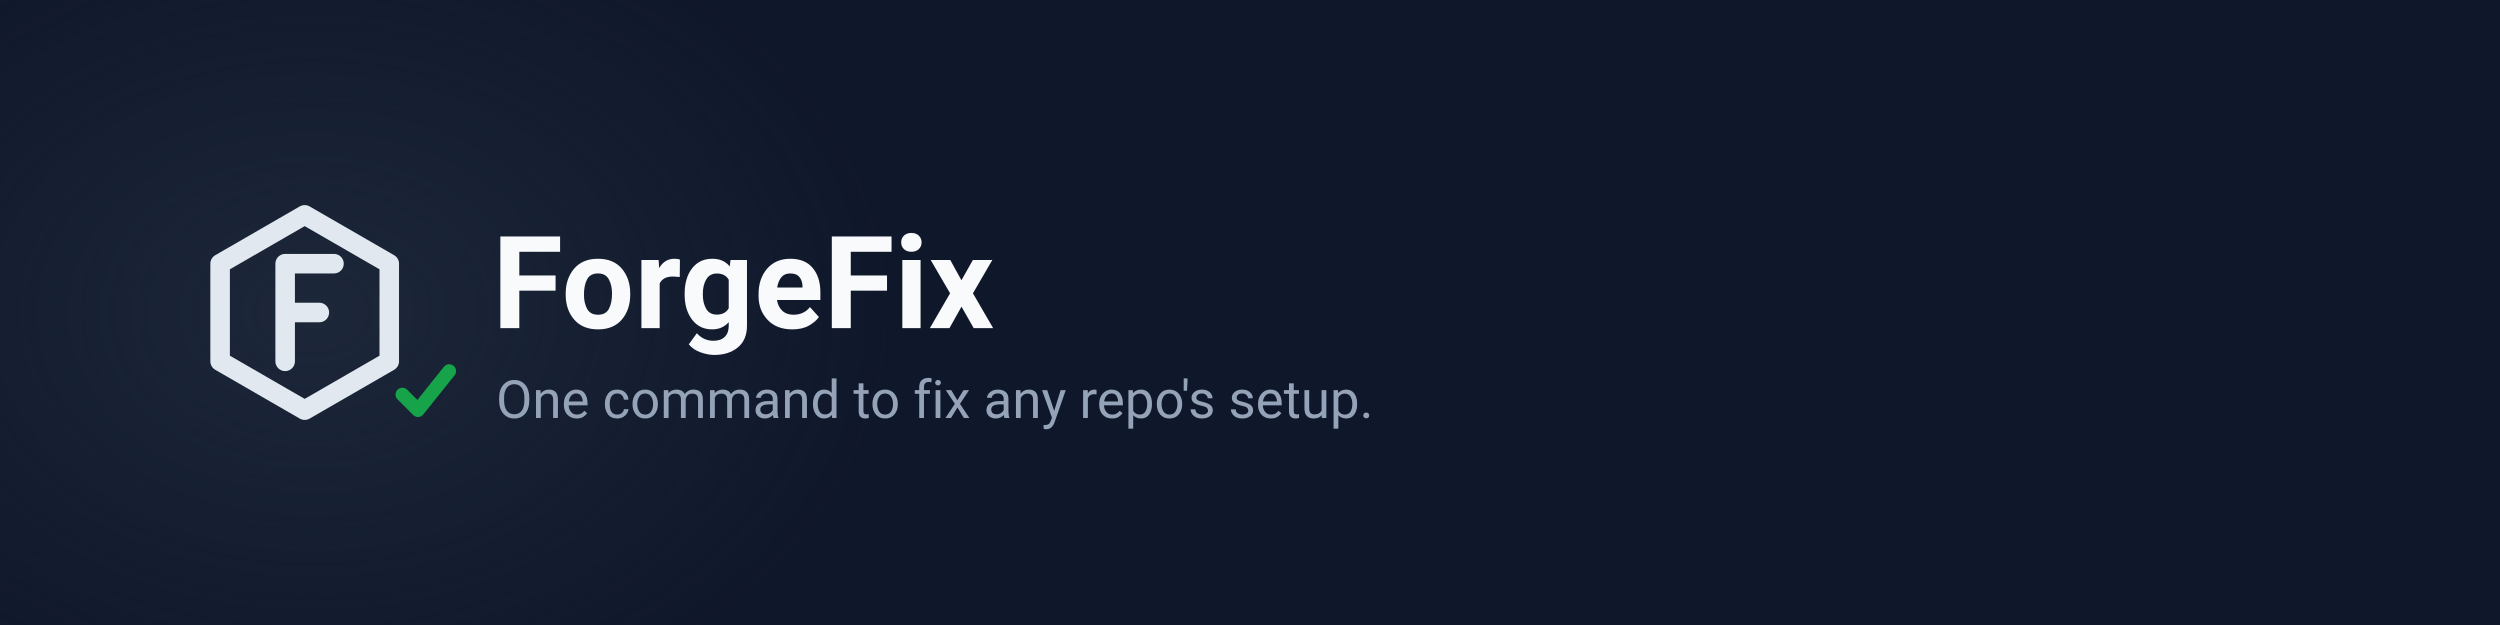
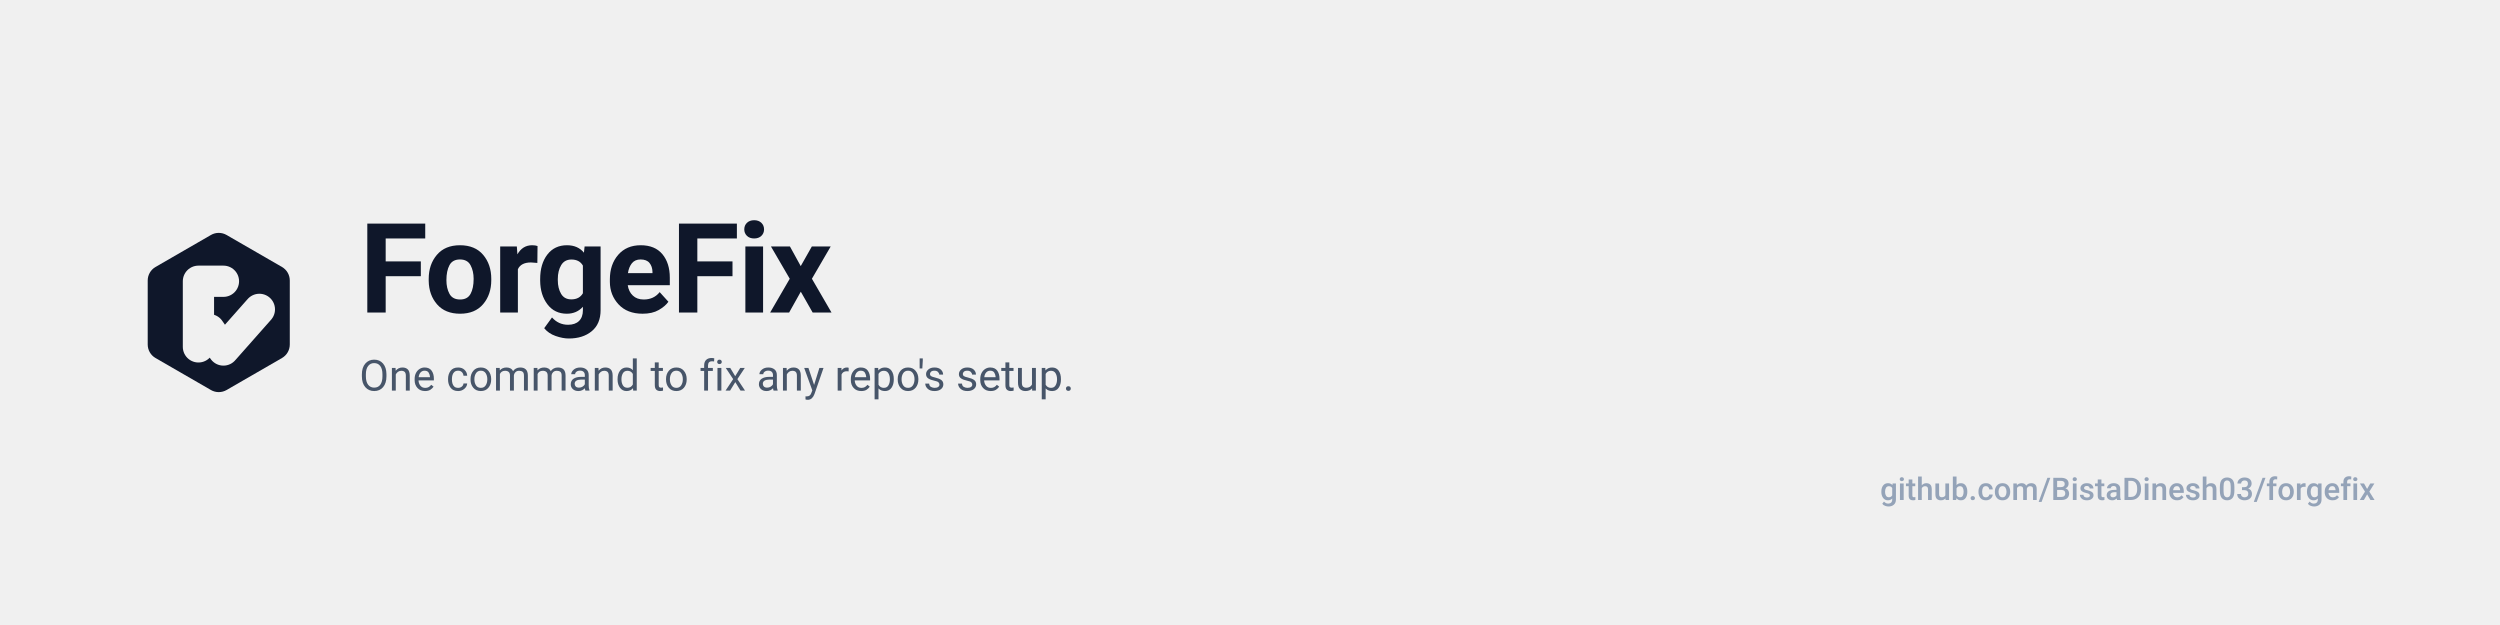
<svg xmlns="http://www.w3.org/2000/svg" viewBox="0 0 1280 320" width="1280" height="320" role="img" aria-label="ForgeFix — one command to fix any repo's setup">
  <defs>
-     <radialGradient id="glow" cx="50%" cy="50%" r="50%">
-       <stop offset="0%" stop-color="#1E293B" stop-opacity="0.9" />
-       <stop offset="100%" stop-color="#1E293B" stop-opacity="0" />
-     </radialGradient>
+     <mask id="ff-b-mark" maskUnits="userSpaceOnUse" x="0" y="0" width="24" height="24">
+       <path fill="#fff" d="M13 2.077 L20.093 6.173 A2 2 0 0 1 21.093 7.905 L21.093 16.095         A2 2 0 0 1 20.093 17.827 L13 21.923 A2 2 0 0 1 11 21.923 L3.907 17.827         A2 2 0 0 1 2.907 16.095 L2.907 7.905 A2 2 0 0 1 3.907 6.173 L11 2.077         A2 2 0 0 1 13 2.077 Z" />
+       <path fill="none" stroke="#000" stroke-width="4" stroke-linecap="round" stroke-linejoin="round" d="M9.4 16.4 V8 H12.6 M10.8 14.2 L12.6 16.8 L17.2 11.6" />
+     </mask>
  </defs>
-   <rect width="1280" height="320" fill="#0F172A" />
-   <ellipse cx="160" cy="160" rx="300" ry="220" fill="url(#glow)" />
-   <g transform="translate(96,100) scale(5)" fill="none" stroke="#E2E8F0" stroke-width="2" stroke-linecap="round" stroke-linejoin="round">
-     <path d="M12 2 L20.66 7 L20.66 17 L12 22 L3.34 17 L3.34 7 Z" />
-     <path d="M10 17 V7 H15 M10 12 H13.5" />
+   <g transform="translate(64 112) scale(4)">
+     <rect width="24" height="24" fill="#0F172A" mask="url(#ff-b-mark)" />
  </g>
-   <path d="M206 202 L214 210 L230 190" fill="none" stroke="#16A34A" stroke-width="7" stroke-linecap="round" stroke-linejoin="round" />
-   <text x="252" y="168" font-size="66" font-weight="700" fill="#F8FAFC" font-family="ui-sans-serif, system-ui, -apple-system, 'Segoe UI', Roboto, sans-serif">ForgeFix</text>
-   <text x="254" y="214" font-size="27" fill="#94A3B8" font-family="ui-sans-serif, system-ui, -apple-system, 'Segoe UI', Roboto, sans-serif">One command to fix any repo's setup.</text>
+   <text x="184" y="160" font-family="system-ui, -apple-system, 'Segoe UI', Roboto, sans-serif" font-size="64" font-weight="700" letter-spacing="-1" fill="#0F172A">ForgeFix</text>
+   <text x="184" y="200" font-family="system-ui, -apple-system, 'Segoe UI', Roboto, sans-serif" font-size="22" font-weight="400" fill="#475569">One command to fix any repo's setup.</text>
+   <text x="1216" y="256" text-anchor="end" font-family="system-ui, -apple-system, 'Segoe UI', Roboto, sans-serif" font-size="16" font-weight="500" fill="#94A3B8">github.com/BistaDinesh03/forgefix</text>
</svg>
